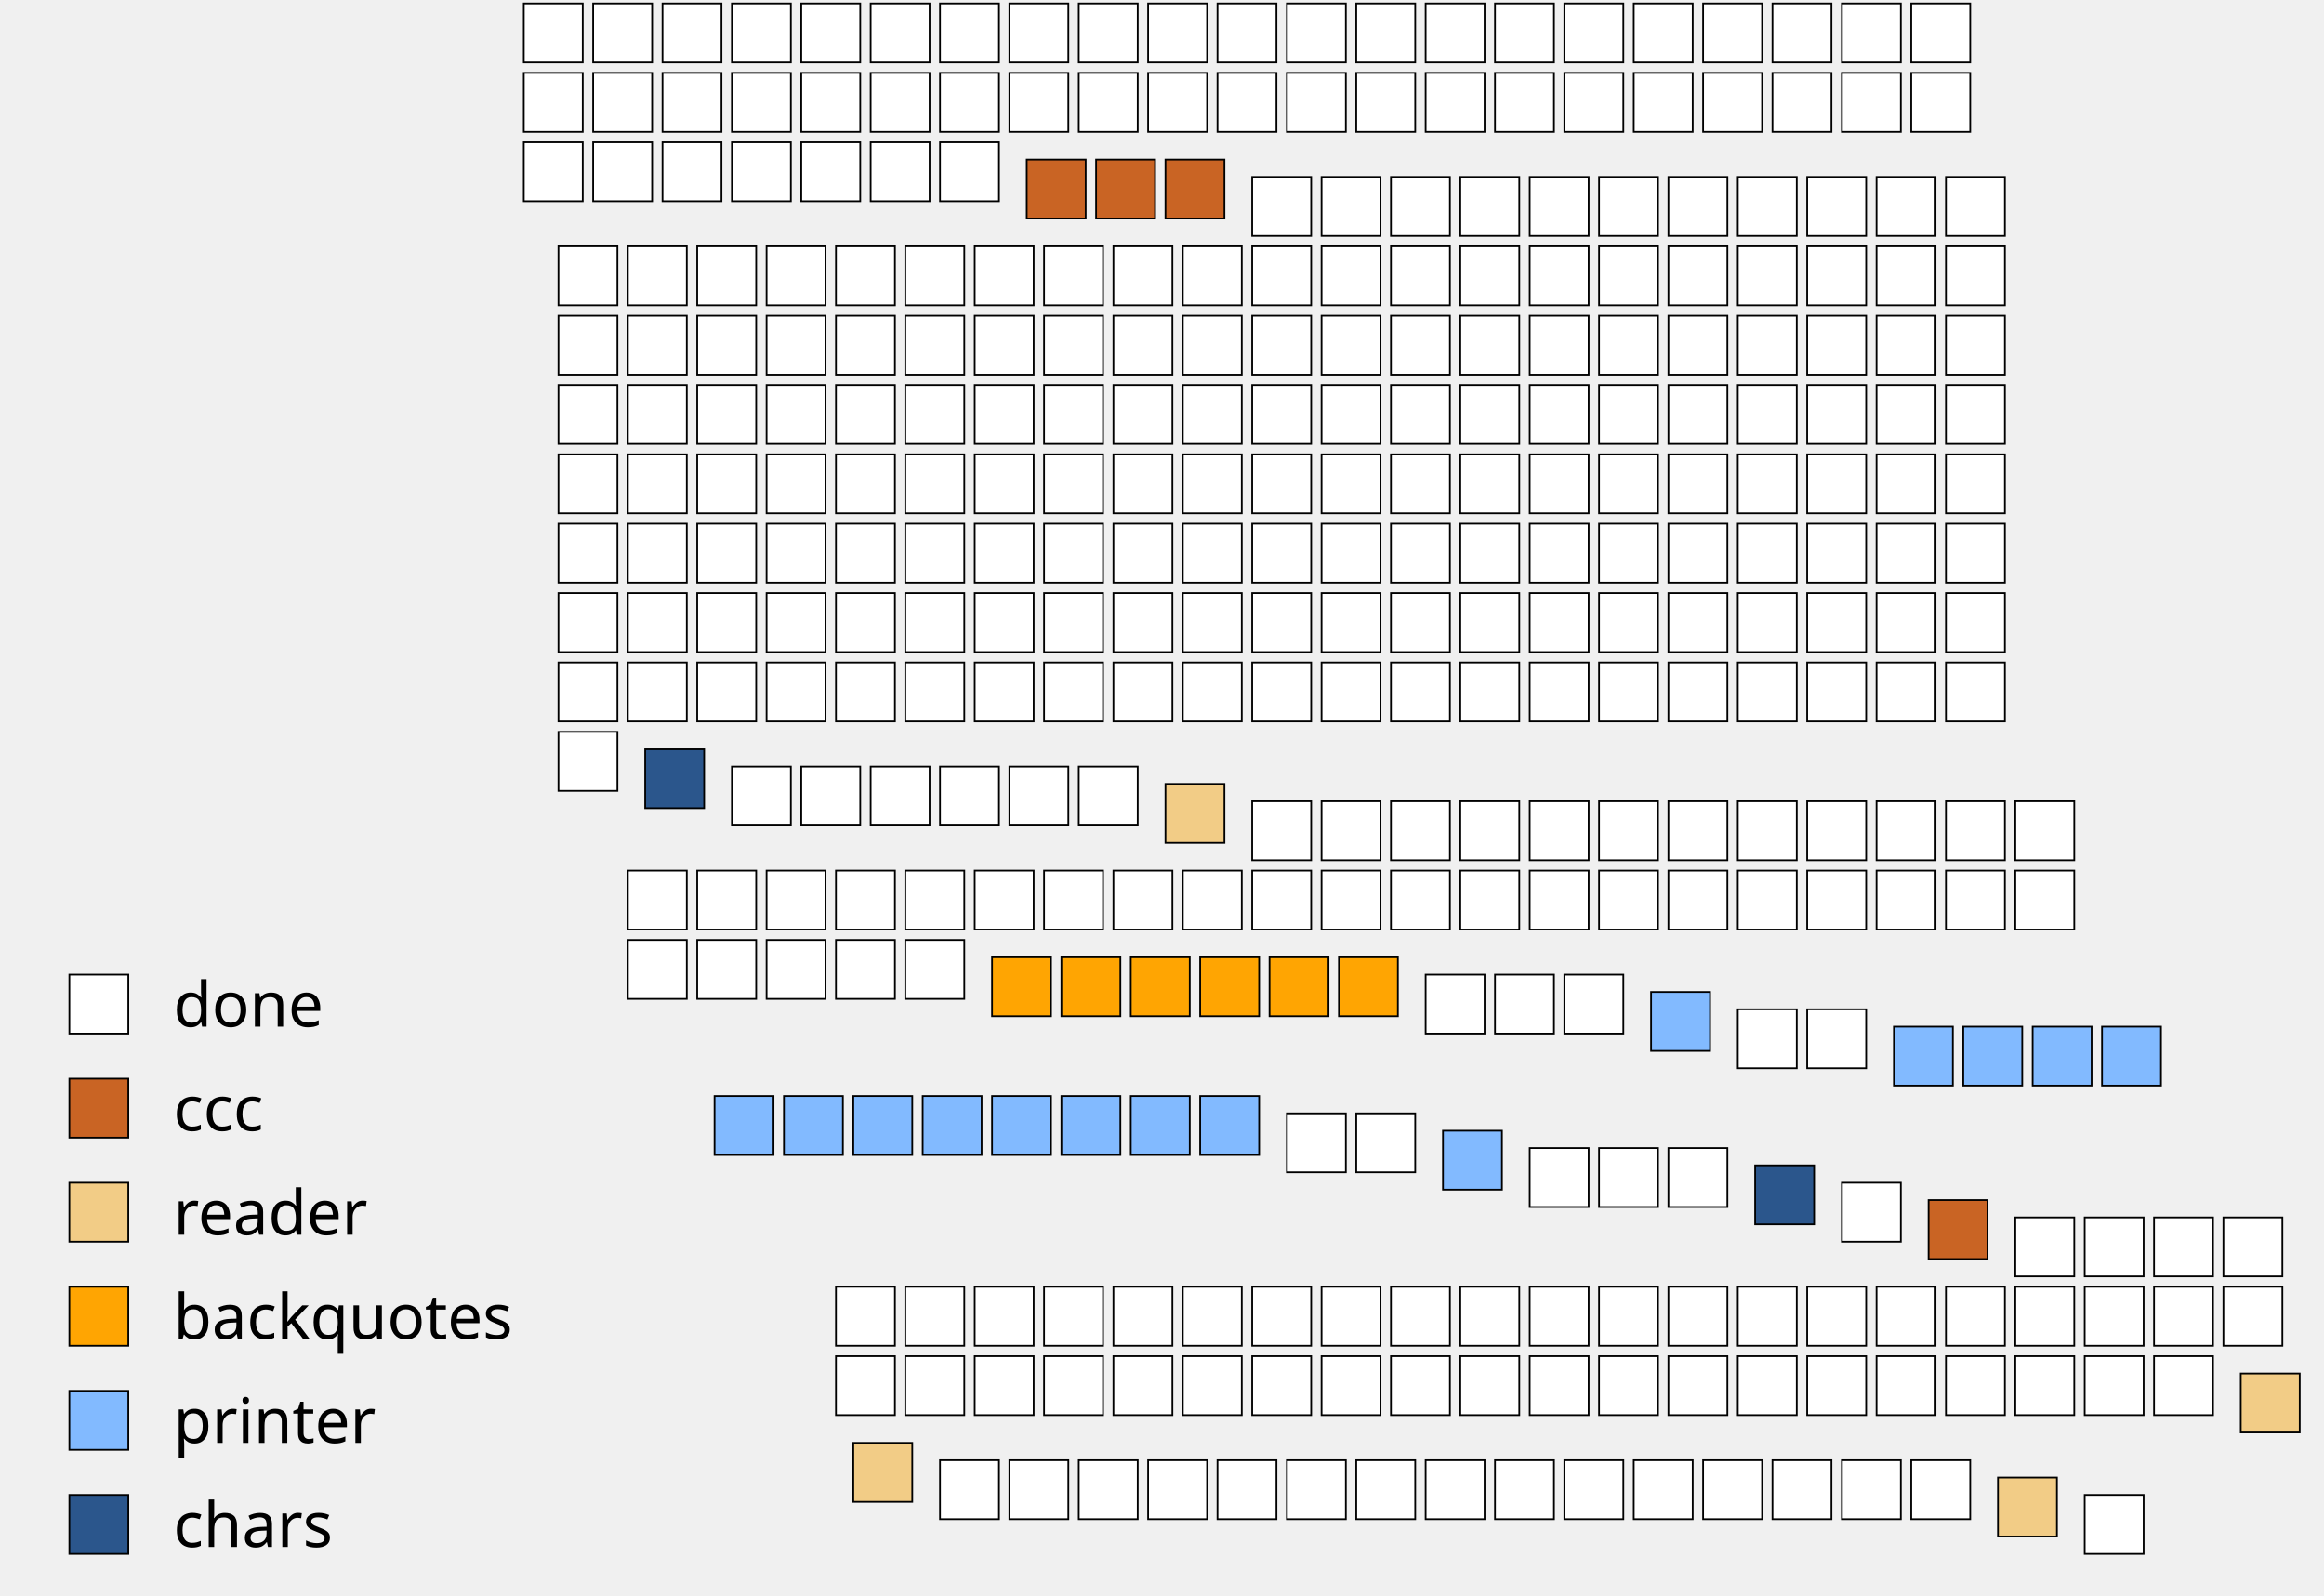
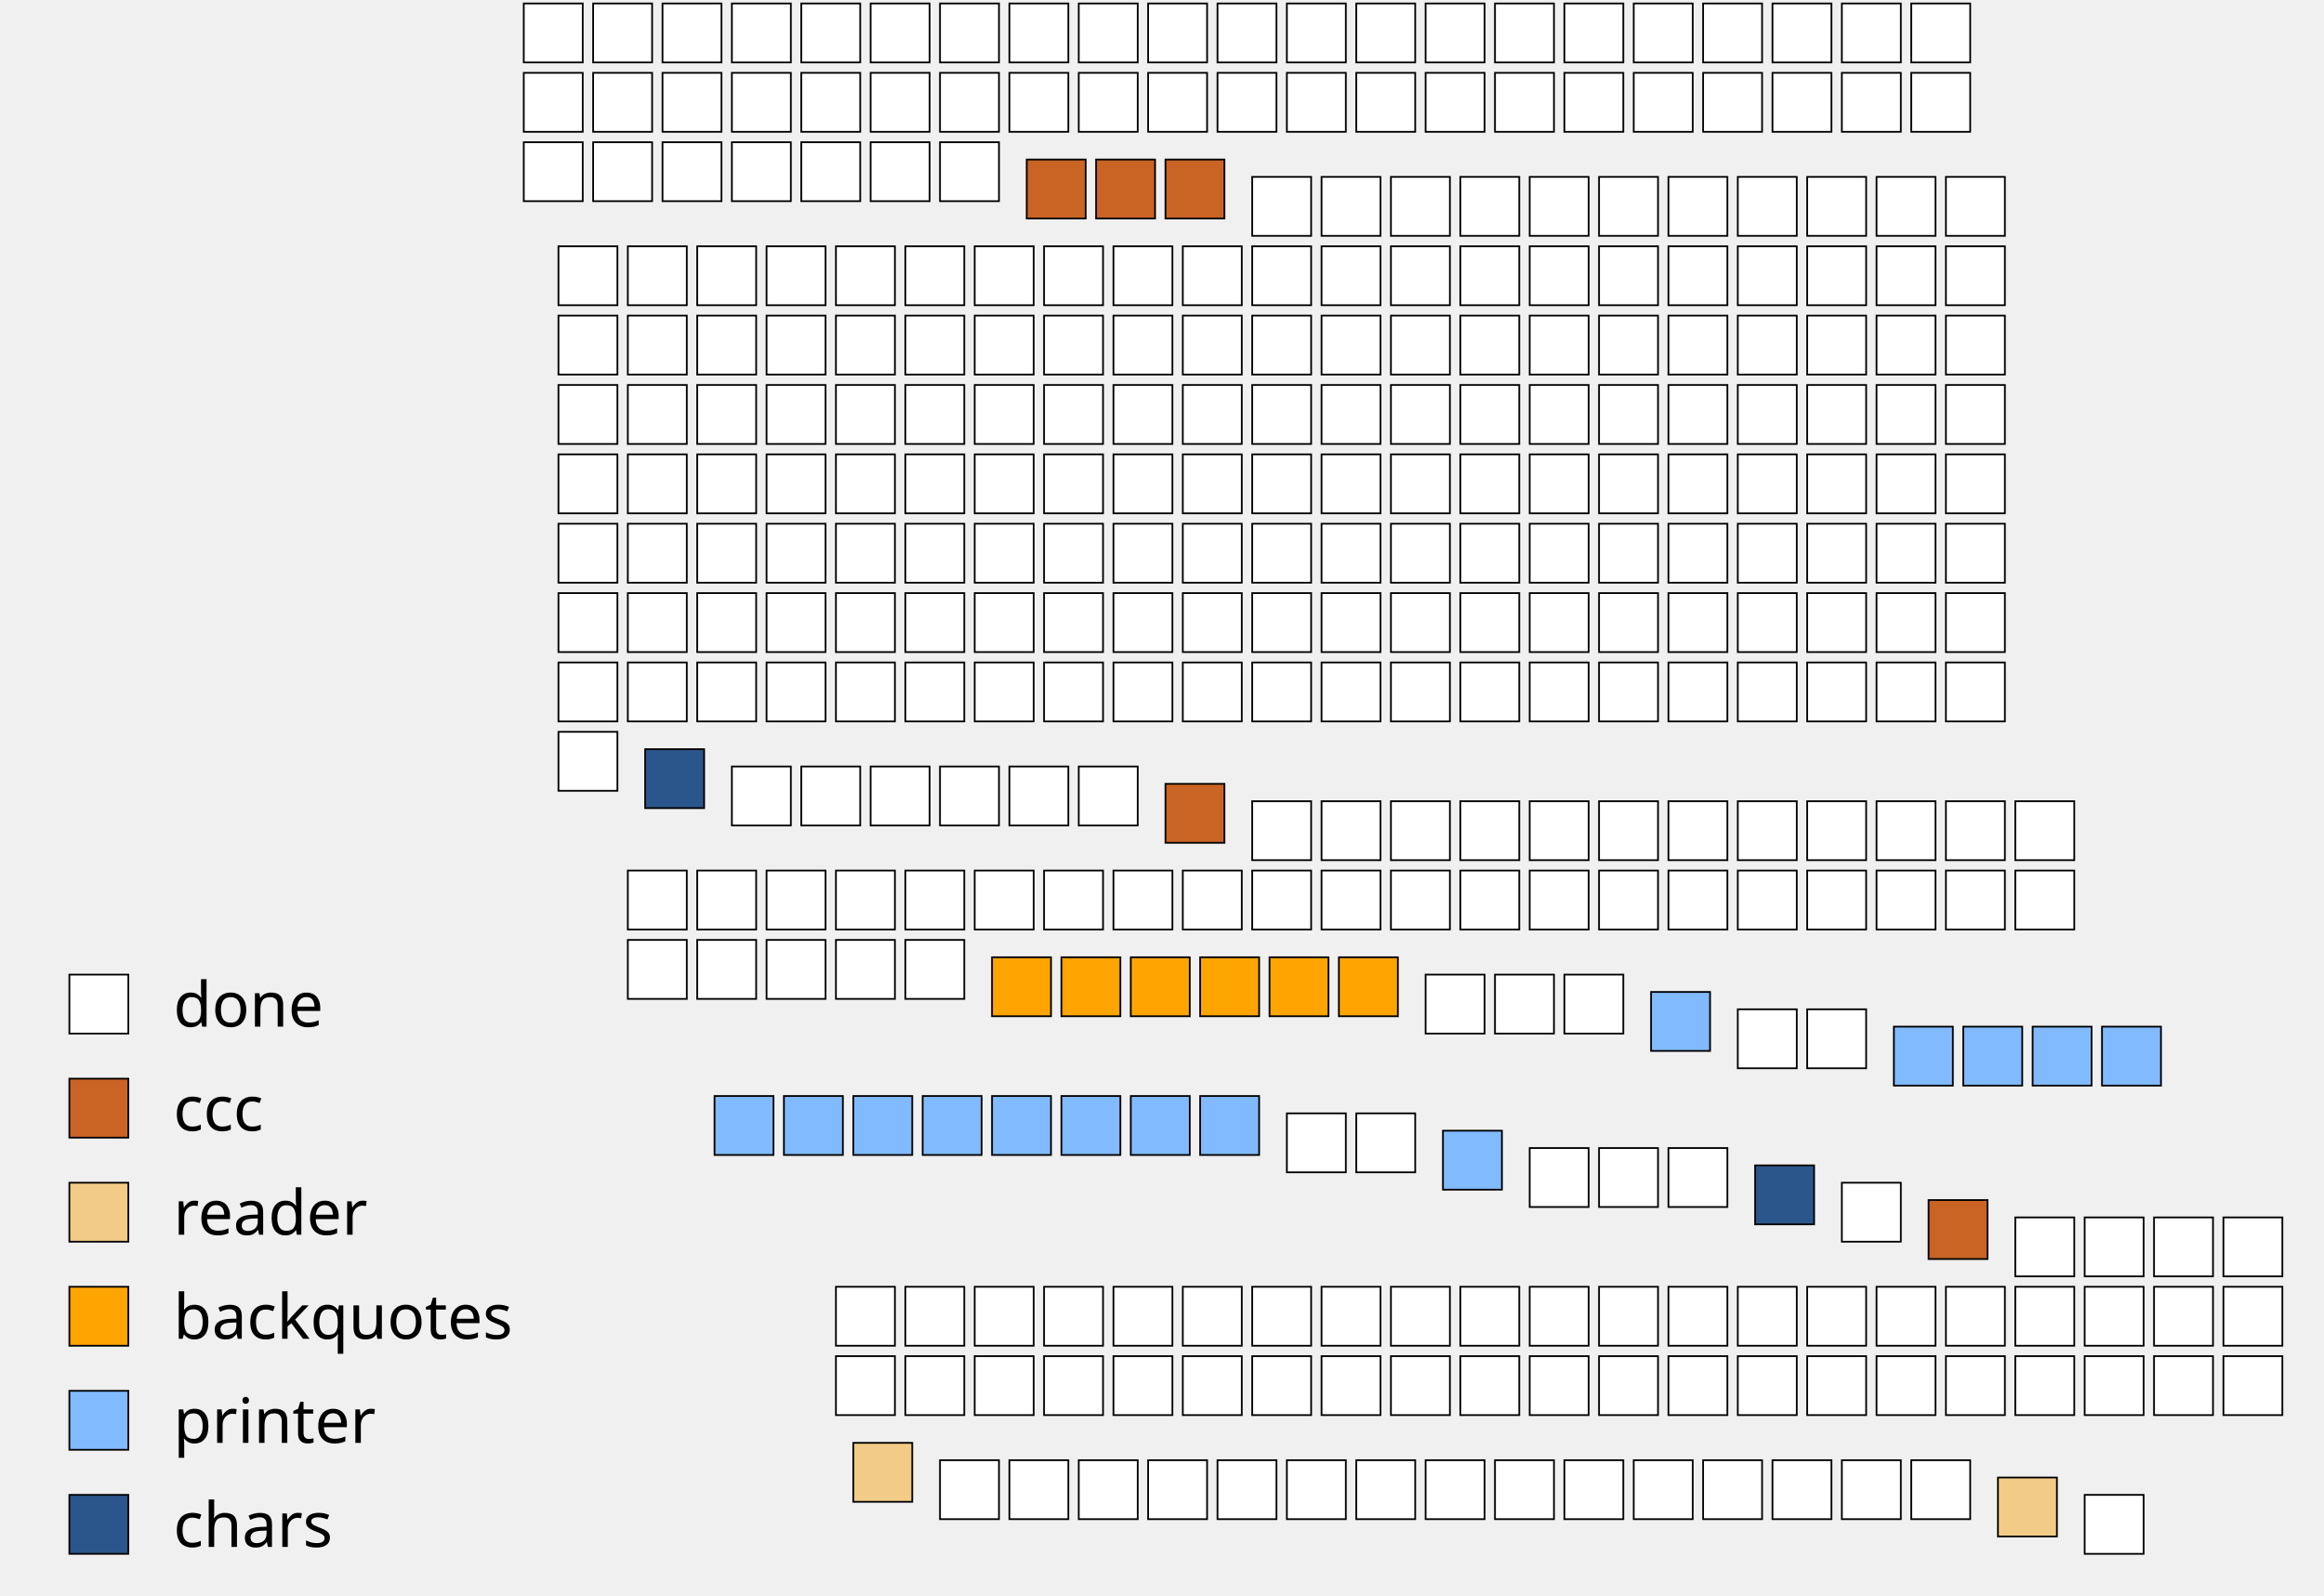
<svg xmlns="http://www.w3.org/2000/svg" width="670" height="460" viewbox="0 0 670 460">
  <style>
        text {
          font-size: 18px;
          font-family: Calibri, sans serif;
        }

        .box {
          fill: none;
          stroke: black;
          stroke-width: 0.5;
        }

        .done               { fill: white; }
        .feature-ccc        { fill: #c96424; }
        .feature-reader     { fill: #f2cc86; }
        .feature-backquotes { fill: #ffa502; }
        .feature-printer    { fill: #82baff; }
        .feature-chars      { fill: #2b568c; }
      </style>
  <rect x="151" y="1" width="17" height="17" class="done box" title="&lt;anon&gt;" />
  <rect x="171" y="1" width="17" height="17" class="done box" title="&lt;anon&gt;" />
  <rect x="191" y="1" width="17" height="17" class="done box" title="&lt;anon&gt;" />
  <rect x="211" y="1" width="17" height="17" class="done box" title="&lt;anon&gt;" />
  <rect x="231" y="1" width="17" height="17" class="done box" title="&lt;anon&gt;" />
  <rect x="251" y="1" width="17" height="17" class="done box" title="&lt;anon&gt;" />
  <rect x="271" y="1" width="17" height="17" class="done box" title="&lt;anon&gt;" />
  <rect x="291" y="1" width="17" height="17" class="done box" title="&lt;anon&gt;" />
  <rect x="311" y="1" width="17" height="17" class="done box" title="&lt;anon&gt;" />
  <rect x="331" y="1" width="17" height="17" class="done box" title="&lt;anon&gt;" />
  <rect x="351" y="1" width="17" height="17" class="done box" title="&lt;anon&gt;" />
  <rect x="371" y="1" width="17" height="17" class="done box" title="&lt;anon&gt;" />
  <rect x="391" y="1" width="17" height="17" class="done box" title="&lt;anon&gt;" />
  <rect x="411" y="1" width="17" height="17" class="done box" title="&lt;anon&gt;" />
  <rect x="431" y="1" width="17" height="17" class="done box" title="&lt;anon&gt;" />
  <rect x="451" y="1" width="17" height="17" class="done box" title="&lt;anon&gt;" />
  <rect x="471" y="1" width="17" height="17" class="done box" title="&lt;anon&gt;" />
  <rect x="491" y="1" width="17" height="17" class="done box" title="&lt;anon&gt;" />
  <rect x="511" y="1" width="17" height="17" class="done box" title="&lt;anon&gt;" />
  <rect x="531" y="1" width="17" height="17" class="done box" title="&lt;anon&gt;" />
  <rect x="551" y="1" width="17" height="17" class="done box" title="&lt;anon&gt;" />
  <rect x="151" y="21" width="17" height="17" class="done box" title="&lt;anon&gt;" />
  <rect x="171" y="21" width="17" height="17" class="done box" title="&lt;anon&gt;" />
  <rect x="191" y="21" width="17" height="17" class="done box" title="&lt;anon&gt;" />
  <rect x="211" y="21" width="17" height="17" class="done box" title="&lt;anon&gt;" />
  <rect x="231" y="21" width="17" height="17" class="done box" title="&lt;anon&gt;" />
  <rect x="251" y="21" width="17" height="17" class="done box" title="&lt;anon&gt;" />
  <rect x="271" y="21" width="17" height="17" class="done box" title="&lt;anon&gt;" />
  <rect x="291" y="21" width="17" height="17" class="done box" title="&lt;anon&gt;" />
  <rect x="311" y="21" width="17" height="17" class="done box" title="&lt;anon&gt;" />
  <rect x="331" y="21" width="17" height="17" class="done box" title="&lt;anon&gt;" />
  <rect x="351" y="21" width="17" height="17" class="done box" title="&lt;anon&gt;" />
  <rect x="371" y="21" width="17" height="17" class="done box" title="&lt;anon&gt;" />
  <rect x="391" y="21" width="17" height="17" class="done box" title="&lt;anon&gt;" />
  <rect x="411" y="21" width="17" height="17" class="done box" title="&lt;anon&gt;" />
  <rect x="431" y="21" width="17" height="17" class="done box" title="&lt;anon&gt;" />
  <rect x="451" y="21" width="17" height="17" class="done box" title="&lt;anon&gt;" />
  <rect x="471" y="21" width="17" height="17" class="done box" title="&lt;anon&gt;" />
  <rect x="491" y="21" width="17" height="17" class="done box" title="&lt;anon&gt;" />
  <rect x="511" y="21" width="17" height="17" class="done box" title="&lt;anon&gt;" />
  <rect x="531" y="21" width="17" height="17" class="done box" title="&lt;anon&gt;" />
  <rect x="551" y="21" width="17" height="17" class="done box" title="&lt;anon&gt;" />
  <rect x="151" y="41" width="17" height="17" class="done box" title="&lt;anon&gt;" />
  <rect x="171" y="41" width="17" height="17" class="done box" title="&lt;anon&gt;" />
  <rect x="191" y="41" width="17" height="17" class="done box" title="&lt;anon&gt;" />
  <rect x="211" y="41" width="17" height="17" class="done box" title="&lt;anon&gt;" />
  <rect x="231" y="41" width="17" height="17" class="done box" title="&lt;anon&gt;" />
  <rect x="251" y="41" width="17" height="17" class="done box" title="&lt;anon&gt;" />
  <rect x="271" y="41" width="17" height="17" class="done box" title="&lt;anon&gt;" />
  <rect x="296" y="46" width="17" height="17" class="feature-ccc box" title="eif" />
  <rect x="316" y="46" width="17" height="17" class="feature-ccc box" title="onerr" />
  <rect x="336" y="46" width="17" height="17" class="feature-ccc box" title="safe" />
  <rect x="361" y="51" width="17" height="17" class="done box" title="&lt;anon&gt;" />
  <rect x="381" y="51" width="17" height="17" class="done box" title="&lt;anon&gt;" />
  <rect x="401" y="51" width="17" height="17" class="done box" title="&lt;anon&gt;" />
  <rect x="421" y="51" width="17" height="17" class="done box" title="&lt;anon&gt;" />
  <rect x="441" y="51" width="17" height="17" class="done box" title="&lt;anon&gt;" />
  <rect x="461" y="51" width="17" height="17" class="done box" title="&lt;anon&gt;" />
  <rect x="481" y="51" width="17" height="17" class="done box" title="&lt;anon&gt;" />
  <rect x="501" y="51" width="17" height="17" class="done box" title="&lt;anon&gt;" />
  <rect x="521" y="51" width="17" height="17" class="done box" title="&lt;anon&gt;" />
  <rect x="541" y="51" width="17" height="17" class="done box" title="&lt;anon&gt;" />
  <rect x="561" y="51" width="17" height="17" class="done box" title="&lt;anon&gt;" />
  <rect x="161" y="71" width="17" height="17" class="done box" title="&lt;anon&gt;" />
  <rect x="181" y="71" width="17" height="17" class="done box" title="&lt;anon&gt;" />
  <rect x="201" y="71" width="17" height="17" class="done box" title="&lt;anon&gt;" />
  <rect x="221" y="71" width="17" height="17" class="done box" title="&lt;anon&gt;" />
  <rect x="241" y="71" width="17" height="17" class="done box" title="&lt;anon&gt;" />
  <rect x="261" y="71" width="17" height="17" class="done box" title="&lt;anon&gt;" />
  <rect x="281" y="71" width="17" height="17" class="done box" title="&lt;anon&gt;" />
  <rect x="301" y="71" width="17" height="17" class="done box" title="&lt;anon&gt;" />
  <rect x="321" y="71" width="17" height="17" class="done box" title="&lt;anon&gt;" />
  <rect x="341" y="71" width="17" height="17" class="done box" title="&lt;anon&gt;" />
  <rect x="361" y="71" width="17" height="17" class="done box" title="&lt;anon&gt;" />
  <rect x="381" y="71" width="17" height="17" class="done box" title="&lt;anon&gt;" />
  <rect x="401" y="71" width="17" height="17" class="done box" title="&lt;anon&gt;" />
  <rect x="421" y="71" width="17" height="17" class="done box" title="&lt;anon&gt;" />
  <rect x="441" y="71" width="17" height="17" class="done box" title="&lt;anon&gt;" />
  <rect x="461" y="71" width="17" height="17" class="done box" title="&lt;anon&gt;" />
  <rect x="481" y="71" width="17" height="17" class="done box" title="&lt;anon&gt;" />
  <rect x="501" y="71" width="17" height="17" class="done box" title="&lt;anon&gt;" />
  <rect x="521" y="71" width="17" height="17" class="done box" title="&lt;anon&gt;" />
  <rect x="541" y="71" width="17" height="17" class="done box" title="&lt;anon&gt;" />
  <rect x="561" y="71" width="17" height="17" class="done box" title="&lt;anon&gt;" />
  <rect x="161" y="91" width="17" height="17" class="done box" title="&lt;anon&gt;" />
  <rect x="181" y="91" width="17" height="17" class="done box" title="&lt;anon&gt;" />
  <rect x="201" y="91" width="17" height="17" class="done box" title="&lt;anon&gt;" />
  <rect x="221" y="91" width="17" height="17" class="done box" title="&lt;anon&gt;" />
  <rect x="241" y="91" width="17" height="17" class="done box" title="&lt;anon&gt;" />
  <rect x="261" y="91" width="17" height="17" class="done box" title="&lt;anon&gt;" />
  <rect x="281" y="91" width="17" height="17" class="done box" title="&lt;anon&gt;" />
  <rect x="301" y="91" width="17" height="17" class="done box" title="&lt;anon&gt;" />
  <rect x="321" y="91" width="17" height="17" class="done box" title="&lt;anon&gt;" />
  <rect x="341" y="91" width="17" height="17" class="done box" title="&lt;anon&gt;" />
  <rect x="361" y="91" width="17" height="17" class="done box" title="&lt;anon&gt;" />
  <rect x="381" y="91" width="17" height="17" class="done box" title="&lt;anon&gt;" />
  <rect x="401" y="91" width="17" height="17" class="done box" title="&lt;anon&gt;" />
  <rect x="421" y="91" width="17" height="17" class="done box" title="&lt;anon&gt;" />
  <rect x="441" y="91" width="17" height="17" class="done box" title="&lt;anon&gt;" />
  <rect x="461" y="91" width="17" height="17" class="done box" title="&lt;anon&gt;" />
  <rect x="481" y="91" width="17" height="17" class="done box" title="&lt;anon&gt;" />
  <rect x="501" y="91" width="17" height="17" class="done box" title="&lt;anon&gt;" />
  <rect x="521" y="91" width="17" height="17" class="done box" title="&lt;anon&gt;" />
  <rect x="541" y="91" width="17" height="17" class="done box" title="&lt;anon&gt;" />
  <rect x="561" y="91" width="17" height="17" class="done box" title="&lt;anon&gt;" />
  <rect x="161" y="111" width="17" height="17" class="done box" title="&lt;anon&gt;" />
  <rect x="181" y="111" width="17" height="17" class="done box" title="&lt;anon&gt;" />
  <rect x="201" y="111" width="17" height="17" class="done box" title="&lt;anon&gt;" />
  <rect x="221" y="111" width="17" height="17" class="done box" title="&lt;anon&gt;" />
  <rect x="241" y="111" width="17" height="17" class="done box" title="&lt;anon&gt;" />
  <rect x="261" y="111" width="17" height="17" class="done box" title="&lt;anon&gt;" />
  <rect x="281" y="111" width="17" height="17" class="done box" title="&lt;anon&gt;" />
  <rect x="301" y="111" width="17" height="17" class="done box" title="&lt;anon&gt;" />
  <rect x="321" y="111" width="17" height="17" class="done box" title="&lt;anon&gt;" />
  <rect x="341" y="111" width="17" height="17" class="done box" title="&lt;anon&gt;" />
  <rect x="361" y="111" width="17" height="17" class="done box" title="&lt;anon&gt;" />
  <rect x="381" y="111" width="17" height="17" class="done box" title="&lt;anon&gt;" />
  <rect x="401" y="111" width="17" height="17" class="done box" title="&lt;anon&gt;" />
  <rect x="421" y="111" width="17" height="17" class="done box" title="&lt;anon&gt;" />
  <rect x="441" y="111" width="17" height="17" class="done box" title="&lt;anon&gt;" />
  <rect x="461" y="111" width="17" height="17" class="done box" title="&lt;anon&gt;" />
  <rect x="481" y="111" width="17" height="17" class="done box" title="&lt;anon&gt;" />
  <rect x="501" y="111" width="17" height="17" class="done box" title="&lt;anon&gt;" />
  <rect x="521" y="111" width="17" height="17" class="done box" title="&lt;anon&gt;" />
  <rect x="541" y="111" width="17" height="17" class="done box" title="&lt;anon&gt;" />
  <rect x="561" y="111" width="17" height="17" class="done box" title="&lt;anon&gt;" />
  <rect x="161" y="131" width="17" height="17" class="done box" title="&lt;anon&gt;" />
  <rect x="181" y="131" width="17" height="17" class="done box" title="&lt;anon&gt;" />
  <rect x="201" y="131" width="17" height="17" class="done box" title="&lt;anon&gt;" />
  <rect x="221" y="131" width="17" height="17" class="done box" title="&lt;anon&gt;" />
  <rect x="241" y="131" width="17" height="17" class="done box" title="&lt;anon&gt;" />
  <rect x="261" y="131" width="17" height="17" class="done box" title="&lt;anon&gt;" />
  <rect x="281" y="131" width="17" height="17" class="done box" title="&lt;anon&gt;" />
  <rect x="301" y="131" width="17" height="17" class="done box" title="&lt;anon&gt;" />
  <rect x="321" y="131" width="17" height="17" class="done box" title="&lt;anon&gt;" />
  <rect x="341" y="131" width="17" height="17" class="done box" title="&lt;anon&gt;" />
  <rect x="361" y="131" width="17" height="17" class="done box" title="&lt;anon&gt;" />
  <rect x="381" y="131" width="17" height="17" class="done box" title="&lt;anon&gt;" />
  <rect x="401" y="131" width="17" height="17" class="done box" title="&lt;anon&gt;" />
  <rect x="421" y="131" width="17" height="17" class="done box" title="&lt;anon&gt;" />
  <rect x="441" y="131" width="17" height="17" class="done box" title="&lt;anon&gt;" />
  <rect x="461" y="131" width="17" height="17" class="done box" title="&lt;anon&gt;" />
  <rect x="481" y="131" width="17" height="17" class="done box" title="&lt;anon&gt;" />
  <rect x="501" y="131" width="17" height="17" class="done box" title="&lt;anon&gt;" />
  <rect x="521" y="131" width="17" height="17" class="done box" title="&lt;anon&gt;" />
  <rect x="541" y="131" width="17" height="17" class="done box" title="&lt;anon&gt;" />
  <rect x="561" y="131" width="17" height="17" class="done box" title="&lt;anon&gt;" />
  <rect x="161" y="151" width="17" height="17" class="done box" title="&lt;anon&gt;" />
  <rect x="181" y="151" width="17" height="17" class="done box" title="&lt;anon&gt;" />
  <rect x="201" y="151" width="17" height="17" class="done box" title="&lt;anon&gt;" />
  <rect x="221" y="151" width="17" height="17" class="done box" title="&lt;anon&gt;" />
  <rect x="241" y="151" width="17" height="17" class="done box" title="&lt;anon&gt;" />
  <rect x="261" y="151" width="17" height="17" class="done box" title="&lt;anon&gt;" />
  <rect x="281" y="151" width="17" height="17" class="done box" title="&lt;anon&gt;" />
  <rect x="301" y="151" width="17" height="17" class="done box" title="&lt;anon&gt;" />
  <rect x="321" y="151" width="17" height="17" class="done box" title="&lt;anon&gt;" />
  <rect x="341" y="151" width="17" height="17" class="done box" title="&lt;anon&gt;" />
  <rect x="361" y="151" width="17" height="17" class="done box" title="&lt;anon&gt;" />
  <rect x="381" y="151" width="17" height="17" class="done box" title="&lt;anon&gt;" />
  <rect x="401" y="151" width="17" height="17" class="done box" title="&lt;anon&gt;" />
  <rect x="421" y="151" width="17" height="17" class="done box" title="&lt;anon&gt;" />
  <rect x="441" y="151" width="17" height="17" class="done box" title="&lt;anon&gt;" />
  <rect x="461" y="151" width="17" height="17" class="done box" title="&lt;anon&gt;" />
  <rect x="481" y="151" width="17" height="17" class="done box" title="&lt;anon&gt;" />
  <rect x="501" y="151" width="17" height="17" class="done box" title="&lt;anon&gt;" />
  <rect x="521" y="151" width="17" height="17" class="done box" title="&lt;anon&gt;" />
  <rect x="541" y="151" width="17" height="17" class="done box" title="&lt;anon&gt;" />
  <rect x="561" y="151" width="17" height="17" class="done box" title="&lt;anon&gt;" />
  <rect x="161" y="171" width="17" height="17" class="done box" title="&lt;anon&gt;" />
  <rect x="181" y="171" width="17" height="17" class="done box" title="&lt;anon&gt;" />
  <rect x="201" y="171" width="17" height="17" class="done box" title="&lt;anon&gt;" />
  <rect x="221" y="171" width="17" height="17" class="done box" title="&lt;anon&gt;" />
  <rect x="241" y="171" width="17" height="17" class="done box" title="&lt;anon&gt;" />
  <rect x="261" y="171" width="17" height="17" class="done box" title="&lt;anon&gt;" />
  <rect x="281" y="171" width="17" height="17" class="done box" title="&lt;anon&gt;" />
  <rect x="301" y="171" width="17" height="17" class="done box" title="&lt;anon&gt;" />
  <rect x="321" y="171" width="17" height="17" class="done box" title="&lt;anon&gt;" />
  <rect x="341" y="171" width="17" height="17" class="done box" title="&lt;anon&gt;" />
  <rect x="361" y="171" width="17" height="17" class="done box" title="&lt;anon&gt;" />
  <rect x="381" y="171" width="17" height="17" class="done box" title="&lt;anon&gt;" />
  <rect x="401" y="171" width="17" height="17" class="done box" title="&lt;anon&gt;" />
  <rect x="421" y="171" width="17" height="17" class="done box" title="&lt;anon&gt;" />
  <rect x="441" y="171" width="17" height="17" class="done box" title="&lt;anon&gt;" />
  <rect x="461" y="171" width="17" height="17" class="done box" title="&lt;anon&gt;" />
  <rect x="481" y="171" width="17" height="17" class="done box" title="&lt;anon&gt;" />
  <rect x="501" y="171" width="17" height="17" class="done box" title="&lt;anon&gt;" />
  <rect x="521" y="171" width="17" height="17" class="done box" title="&lt;anon&gt;" />
  <rect x="541" y="171" width="17" height="17" class="done box" title="&lt;anon&gt;" />
  <rect x="561" y="171" width="17" height="17" class="done box" title="&lt;anon&gt;" />
  <rect x="161" y="191" width="17" height="17" class="done box" title="&lt;anon&gt;" />
  <rect x="181" y="191" width="17" height="17" class="done box" title="&lt;anon&gt;" />
  <rect x="201" y="191" width="17" height="17" class="done box" title="&lt;anon&gt;" />
  <rect x="221" y="191" width="17" height="17" class="done box" title="&lt;anon&gt;" />
  <rect x="241" y="191" width="17" height="17" class="done box" title="&lt;anon&gt;" />
  <rect x="261" y="191" width="17" height="17" class="done box" title="&lt;anon&gt;" />
  <rect x="281" y="191" width="17" height="17" class="done box" title="&lt;anon&gt;" />
  <rect x="301" y="191" width="17" height="17" class="done box" title="&lt;anon&gt;" />
  <rect x="321" y="191" width="17" height="17" class="done box" title="&lt;anon&gt;" />
  <rect x="341" y="191" width="17" height="17" class="done box" title="&lt;anon&gt;" />
  <rect x="361" y="191" width="17" height="17" class="done box" title="&lt;anon&gt;" />
  <rect x="381" y="191" width="17" height="17" class="done box" title="&lt;anon&gt;" />
  <rect x="401" y="191" width="17" height="17" class="done box" title="&lt;anon&gt;" />
  <rect x="421" y="191" width="17" height="17" class="done box" title="&lt;anon&gt;" />
  <rect x="441" y="191" width="17" height="17" class="done box" title="&lt;anon&gt;" />
  <rect x="461" y="191" width="17" height="17" class="done box" title="&lt;anon&gt;" />
  <rect x="481" y="191" width="17" height="17" class="done box" title="&lt;anon&gt;" />
  <rect x="501" y="191" width="17" height="17" class="done box" title="&lt;anon&gt;" />
  <rect x="521" y="191" width="17" height="17" class="done box" title="&lt;anon&gt;" />
  <rect x="541" y="191" width="17" height="17" class="done box" title="&lt;anon&gt;" />
  <rect x="561" y="191" width="17" height="17" class="done box" title="&lt;anon&gt;" />
  <rect x="161" y="211" width="17" height="17" class="done box" title="&lt;anon&gt;" />
  <rect x="186" y="216" width="17" height="17" class="feature-chars box" title="bitc" />
  <rect x="211" y="221" width="17" height="17" class="done box" title="&lt;anon&gt;" />
  <rect x="231" y="221" width="17" height="17" class="done box" title="&lt;anon&gt;" />
  <rect x="251" y="221" width="17" height="17" class="done box" title="&lt;anon&gt;" />
  <rect x="271" y="221" width="17" height="17" class="done box" title="&lt;anon&gt;" />
  <rect x="291" y="221" width="17" height="17" class="done box" title="&lt;anon&gt;" />
  <rect x="311" y="221" width="17" height="17" class="done box" title="&lt;anon&gt;" />
-   <rect x="336" y="226" width="17" height="17" class="feature-reader box" title="saferead" />
+   <rect x="336" y="226" width="17" height="17" class="feature-ccc box" title="saferead" />
  <rect x="361" y="231" width="17" height="17" class="done box" title="&lt;anon&gt;" />
  <rect x="381" y="231" width="17" height="17" class="done box" title="&lt;anon&gt;" />
  <rect x="401" y="231" width="17" height="17" class="done box" title="&lt;anon&gt;" />
  <rect x="421" y="231" width="17" height="17" class="done box" title="&lt;anon&gt;" />
  <rect x="441" y="231" width="17" height="17" class="done box" title="&lt;anon&gt;" />
  <rect x="461" y="231" width="17" height="17" class="done box" title="&lt;anon&gt;" />
  <rect x="481" y="231" width="17" height="17" class="done box" title="&lt;anon&gt;" />
  <rect x="501" y="231" width="17" height="17" class="done box" title="&lt;anon&gt;" />
  <rect x="521" y="231" width="17" height="17" class="done box" title="&lt;anon&gt;" />
  <rect x="541" y="231" width="17" height="17" class="done box" title="&lt;anon&gt;" />
  <rect x="561" y="231" width="17" height="17" class="done box" title="&lt;anon&gt;" />
  <rect x="581" y="231" width="17" height="17" class="done box" title="&lt;anon&gt;" />
  <rect x="181" y="251" width="17" height="17" class="done box" title="&lt;anon&gt;" />
  <rect x="201" y="251" width="17" height="17" class="done box" title="&lt;anon&gt;" />
  <rect x="221" y="251" width="17" height="17" class="done box" title="&lt;anon&gt;" />
  <rect x="241" y="251" width="17" height="17" class="done box" title="&lt;anon&gt;" />
  <rect x="261" y="251" width="17" height="17" class="done box" title="&lt;anon&gt;" />
  <rect x="281" y="251" width="17" height="17" class="done box" title="&lt;anon&gt;" />
  <rect x="301" y="251" width="17" height="17" class="done box" title="&lt;anon&gt;" />
  <rect x="321" y="251" width="17" height="17" class="done box" title="&lt;anon&gt;" />
  <rect x="341" y="251" width="17" height="17" class="done box" title="&lt;anon&gt;" />
  <rect x="361" y="251" width="17" height="17" class="done box" title="&lt;anon&gt;" />
  <rect x="381" y="251" width="17" height="17" class="done box" title="&lt;anon&gt;" />
  <rect x="401" y="251" width="17" height="17" class="done box" title="&lt;anon&gt;" />
  <rect x="421" y="251" width="17" height="17" class="done box" title="&lt;anon&gt;" />
  <rect x="441" y="251" width="17" height="17" class="done box" title="&lt;anon&gt;" />
  <rect x="461" y="251" width="17" height="17" class="done box" title="&lt;anon&gt;" />
  <rect x="481" y="251" width="17" height="17" class="done box" title="&lt;anon&gt;" />
  <rect x="501" y="251" width="17" height="17" class="done box" title="&lt;anon&gt;" />
  <rect x="521" y="251" width="17" height="17" class="done box" title="&lt;anon&gt;" />
  <rect x="541" y="251" width="17" height="17" class="done box" title="&lt;anon&gt;" />
  <rect x="561" y="251" width="17" height="17" class="done box" title="&lt;anon&gt;" />
  <rect x="581" y="251" width="17" height="17" class="done box" title="&lt;anon&gt;" />
  <rect x="181" y="271" width="17" height="17" class="done box" title="&lt;anon&gt;" />
  <rect x="201" y="271" width="17" height="17" class="done box" title="&lt;anon&gt;" />
  <rect x="221" y="271" width="17" height="17" class="done box" title="&lt;anon&gt;" />
  <rect x="241" y="271" width="17" height="17" class="done box" title="&lt;anon&gt;" />
  <rect x="261" y="271" width="17" height="17" class="done box" title="&lt;anon&gt;" />
  <rect x="286" y="276" width="17" height="17" class="feature-backquotes box" title="bquote" />
  <rect x="306" y="276" width="17" height="17" class="feature-backquotes box" title="bqex" />
  <rect x="326" y="276" width="17" height="17" class="feature-backquotes box" title="bqthru" />
  <rect x="346" y="276" width="17" height="17" class="feature-backquotes box" title="bqexpair" />
  <rect x="366" y="276" width="17" height="17" class="feature-backquotes box" title="spa" />
  <rect x="386" y="276" width="17" height="17" class="feature-backquotes box" title="spd" />
  <rect x="411" y="281" width="17" height="17" class="done box" title="&lt;anon&gt;" />
  <rect x="431" y="281" width="17" height="17" class="done box" title="&lt;anon&gt;" />
  <rect x="451" y="281" width="17" height="17" class="done box" title="&lt;anon&gt;" />
  <rect x="476" y="286" width="17" height="17" class="feature-printer box" title="print" />
  <rect x="501" y="291" width="17" height="17" class="done box" title="&lt;anon&gt;" />
  <rect x="521" y="291" width="17" height="17" class="done box" title="&lt;anon&gt;" />
  <rect x="546" y="296" width="17" height="17" class="feature-printer box" title="prc" />
  <rect x="566" y="296" width="17" height="17" class="feature-printer box" title="ustring" />
  <rect x="586" y="296" width="17" height="17" class="feature-printer box" title="prstring" />
  <rect x="606" y="296" width="17" height="17" class="feature-printer box" title="presc" />
  <rect x="206" y="316" width="17" height="17" class="feature-printer box" title="prsimple" />
  <rect x="226" y="316" width="17" height="17" class="feature-printer box" title="prsymbol" />
  <rect x="246" y="316" width="17" height="17" class="feature-printer box" title="prnum" />
  <rect x="266" y="316" width="17" height="17" class="feature-printer box" title="rrep" />
  <rect x="286" y="316" width="17" height="17" class="feature-printer box" title="irep" />
  <rect x="306" y="316" width="17" height="17" class="feature-printer box" title="intchar" />
  <rect x="326" y="316" width="17" height="17" class="feature-printer box" title="prpair" />
  <rect x="346" y="316" width="17" height="17" class="feature-printer box" title="prelts" />
  <rect x="371" y="321" width="17" height="17" class="done box" title="&lt;anon&gt;" />
  <rect x="391" y="321" width="17" height="17" class="done box" title="&lt;anon&gt;" />
  <rect x="416" y="326" width="17" height="17" class="feature-printer box" title="prnice" />
  <rect x="441" y="331" width="17" height="17" class="done box" title="&lt;anon&gt;" />
  <rect x="461" y="331" width="17" height="17" class="done box" title="&lt;anon&gt;" />
  <rect x="481" y="331" width="17" height="17" class="done box" title="&lt;anon&gt;" />
  <rect x="506" y="336" width="17" height="17" class="feature-chars box" title="nchar" />
  <rect x="531" y="341" width="17" height="17" class="done box" title="&lt;anon&gt;" />
  <rect x="556" y="346" width="17" height="17" class="feature-ccc box" title="catch" />
  <rect x="581" y="351" width="17" height="17" class="done box" title="&lt;anon&gt;" />
  <rect x="601" y="351" width="17" height="17" class="done box" title="&lt;anon&gt;" />
  <rect x="621" y="351" width="17" height="17" class="done box" title="&lt;anon&gt;" />
  <rect x="641" y="351" width="17" height="17" class="done box" title="&lt;anon&gt;" />
  <rect x="241" y="371" width="17" height="17" class="done box" title="&lt;anon&gt;" />
  <rect x="261" y="371" width="17" height="17" class="done box" title="&lt;anon&gt;" />
  <rect x="281" y="371" width="17" height="17" class="done box" title="&lt;anon&gt;" />
  <rect x="301" y="371" width="17" height="17" class="done box" title="&lt;anon&gt;" />
  <rect x="321" y="371" width="17" height="17" class="done box" title="&lt;anon&gt;" />
  <rect x="341" y="371" width="17" height="17" class="done box" title="&lt;anon&gt;" />
  <rect x="361" y="371" width="17" height="17" class="done box" title="&lt;anon&gt;" />
  <rect x="381" y="371" width="17" height="17" class="done box" title="&lt;anon&gt;" />
  <rect x="401" y="371" width="17" height="17" class="done box" title="&lt;anon&gt;" />
  <rect x="421" y="371" width="17" height="17" class="done box" title="&lt;anon&gt;" />
  <rect x="441" y="371" width="17" height="17" class="done box" title="&lt;anon&gt;" />
  <rect x="461" y="371" width="17" height="17" class="done box" title="&lt;anon&gt;" />
  <rect x="481" y="371" width="17" height="17" class="done box" title="&lt;anon&gt;" />
  <rect x="501" y="371" width="17" height="17" class="done box" title="&lt;anon&gt;" />
  <rect x="521" y="371" width="17" height="17" class="done box" title="&lt;anon&gt;" />
  <rect x="541" y="371" width="17" height="17" class="done box" title="&lt;anon&gt;" />
  <rect x="561" y="371" width="17" height="17" class="done box" title="&lt;anon&gt;" />
  <rect x="581" y="371" width="17" height="17" class="done box" title="&lt;anon&gt;" />
  <rect x="601" y="371" width="17" height="17" class="done box" title="&lt;anon&gt;" />
  <rect x="621" y="371" width="17" height="17" class="done box" title="&lt;anon&gt;" />
  <rect x="641" y="371" width="17" height="17" class="done box" title="&lt;anon&gt;" />
  <rect x="241" y="391" width="17" height="17" class="done box" title="&lt;anon&gt;" />
  <rect x="261" y="391" width="17" height="17" class="done box" title="&lt;anon&gt;" />
  <rect x="281" y="391" width="17" height="17" class="done box" title="&lt;anon&gt;" />
  <rect x="301" y="391" width="17" height="17" class="done box" title="&lt;anon&gt;" />
  <rect x="321" y="391" width="17" height="17" class="done box" title="&lt;anon&gt;" />
  <rect x="341" y="391" width="17" height="17" class="done box" title="&lt;anon&gt;" />
  <rect x="361" y="391" width="17" height="17" class="done box" title="&lt;anon&gt;" />
  <rect x="381" y="391" width="17" height="17" class="done box" title="&lt;anon&gt;" />
  <rect x="401" y="391" width="17" height="17" class="done box" title="&lt;anon&gt;" />
  <rect x="421" y="391" width="17" height="17" class="done box" title="&lt;anon&gt;" />
  <rect x="441" y="391" width="17" height="17" class="done box" title="&lt;anon&gt;" />
  <rect x="461" y="391" width="17" height="17" class="done box" title="&lt;anon&gt;" />
  <rect x="481" y="391" width="17" height="17" class="done box" title="&lt;anon&gt;" />
  <rect x="501" y="391" width="17" height="17" class="done box" title="&lt;anon&gt;" />
  <rect x="521" y="391" width="17" height="17" class="done box" title="&lt;anon&gt;" />
  <rect x="541" y="391" width="17" height="17" class="done box" title="&lt;anon&gt;" />
  <rect x="561" y="391" width="17" height="17" class="done box" title="&lt;anon&gt;" />
  <rect x="581" y="391" width="17" height="17" class="done box" title="&lt;anon&gt;" />
  <rect x="601" y="391" width="17" height="17" class="done box" title="&lt;anon&gt;" />
  <rect x="621" y="391" width="17" height="17" class="done box" title="&lt;anon&gt;" />
-   <rect x="646" y="396" width="17" height="17" class="feature-reader box" title="readall" />
+   <rect x="641" y="391" width="17" height="17" class="done box" title="&lt;anon&gt;" />
  <rect x="246" y="416" width="17" height="17" class="feature-reader box" title="load" />
  <rect x="271" y="421" width="17" height="17" class="done box" title="&lt;anon&gt;" />
  <rect x="291" y="421" width="17" height="17" class="done box" title="&lt;anon&gt;" />
  <rect x="311" y="421" width="17" height="17" class="done box" title="&lt;anon&gt;" />
  <rect x="331" y="421" width="17" height="17" class="done box" title="&lt;anon&gt;" />
  <rect x="351" y="421" width="17" height="17" class="done box" title="&lt;anon&gt;" />
  <rect x="371" y="421" width="17" height="17" class="done box" title="&lt;anon&gt;" />
  <rect x="391" y="421" width="17" height="17" class="done box" title="&lt;anon&gt;" />
  <rect x="411" y="421" width="17" height="17" class="done box" title="&lt;anon&gt;" />
  <rect x="431" y="421" width="17" height="17" class="done box" title="&lt;anon&gt;" />
  <rect x="451" y="421" width="17" height="17" class="done box" title="&lt;anon&gt;" />
  <rect x="471" y="421" width="17" height="17" class="done box" title="&lt;anon&gt;" />
  <rect x="491" y="421" width="17" height="17" class="done box" title="&lt;anon&gt;" />
  <rect x="511" y="421" width="17" height="17" class="done box" title="&lt;anon&gt;" />
  <rect x="531" y="421" width="17" height="17" class="done box" title="&lt;anon&gt;" />
  <rect x="551" y="421" width="17" height="17" class="done box" title="&lt;anon&gt;" />
  <rect x="576" y="426" width="17" height="17" class="feature-reader box" title="readas" />
  <rect x="601" y="431" width="17" height="17" class="done box" title="&lt;anon&gt;" />
  <rect x="20" y="281" width="17" height="17" class="done box" title="done" />
  <text x="50" y="296">done</text>
  <rect x="20" y="311" width="17" height="17" class="feature-ccc box" title="ccc" />
  <text x="50" y="326">ccc</text>
  <rect x="20" y="341" width="17" height="17" class="feature-reader box" title="reader" />
  <text x="50" y="356">reader</text>
  <rect x="20" y="371" width="17" height="17" class="feature-backquotes box" title="backquotes" />
  <text x="50" y="386">backquotes</text>
  <rect x="20" y="401" width="17" height="17" class="feature-printer box" title="printer" />
  <text x="50" y="416">printer</text>
  <rect x="20" y="431" width="17" height="17" class="feature-chars box" title="chars" />
  <text x="50" y="446">chars</text>
</svg>
